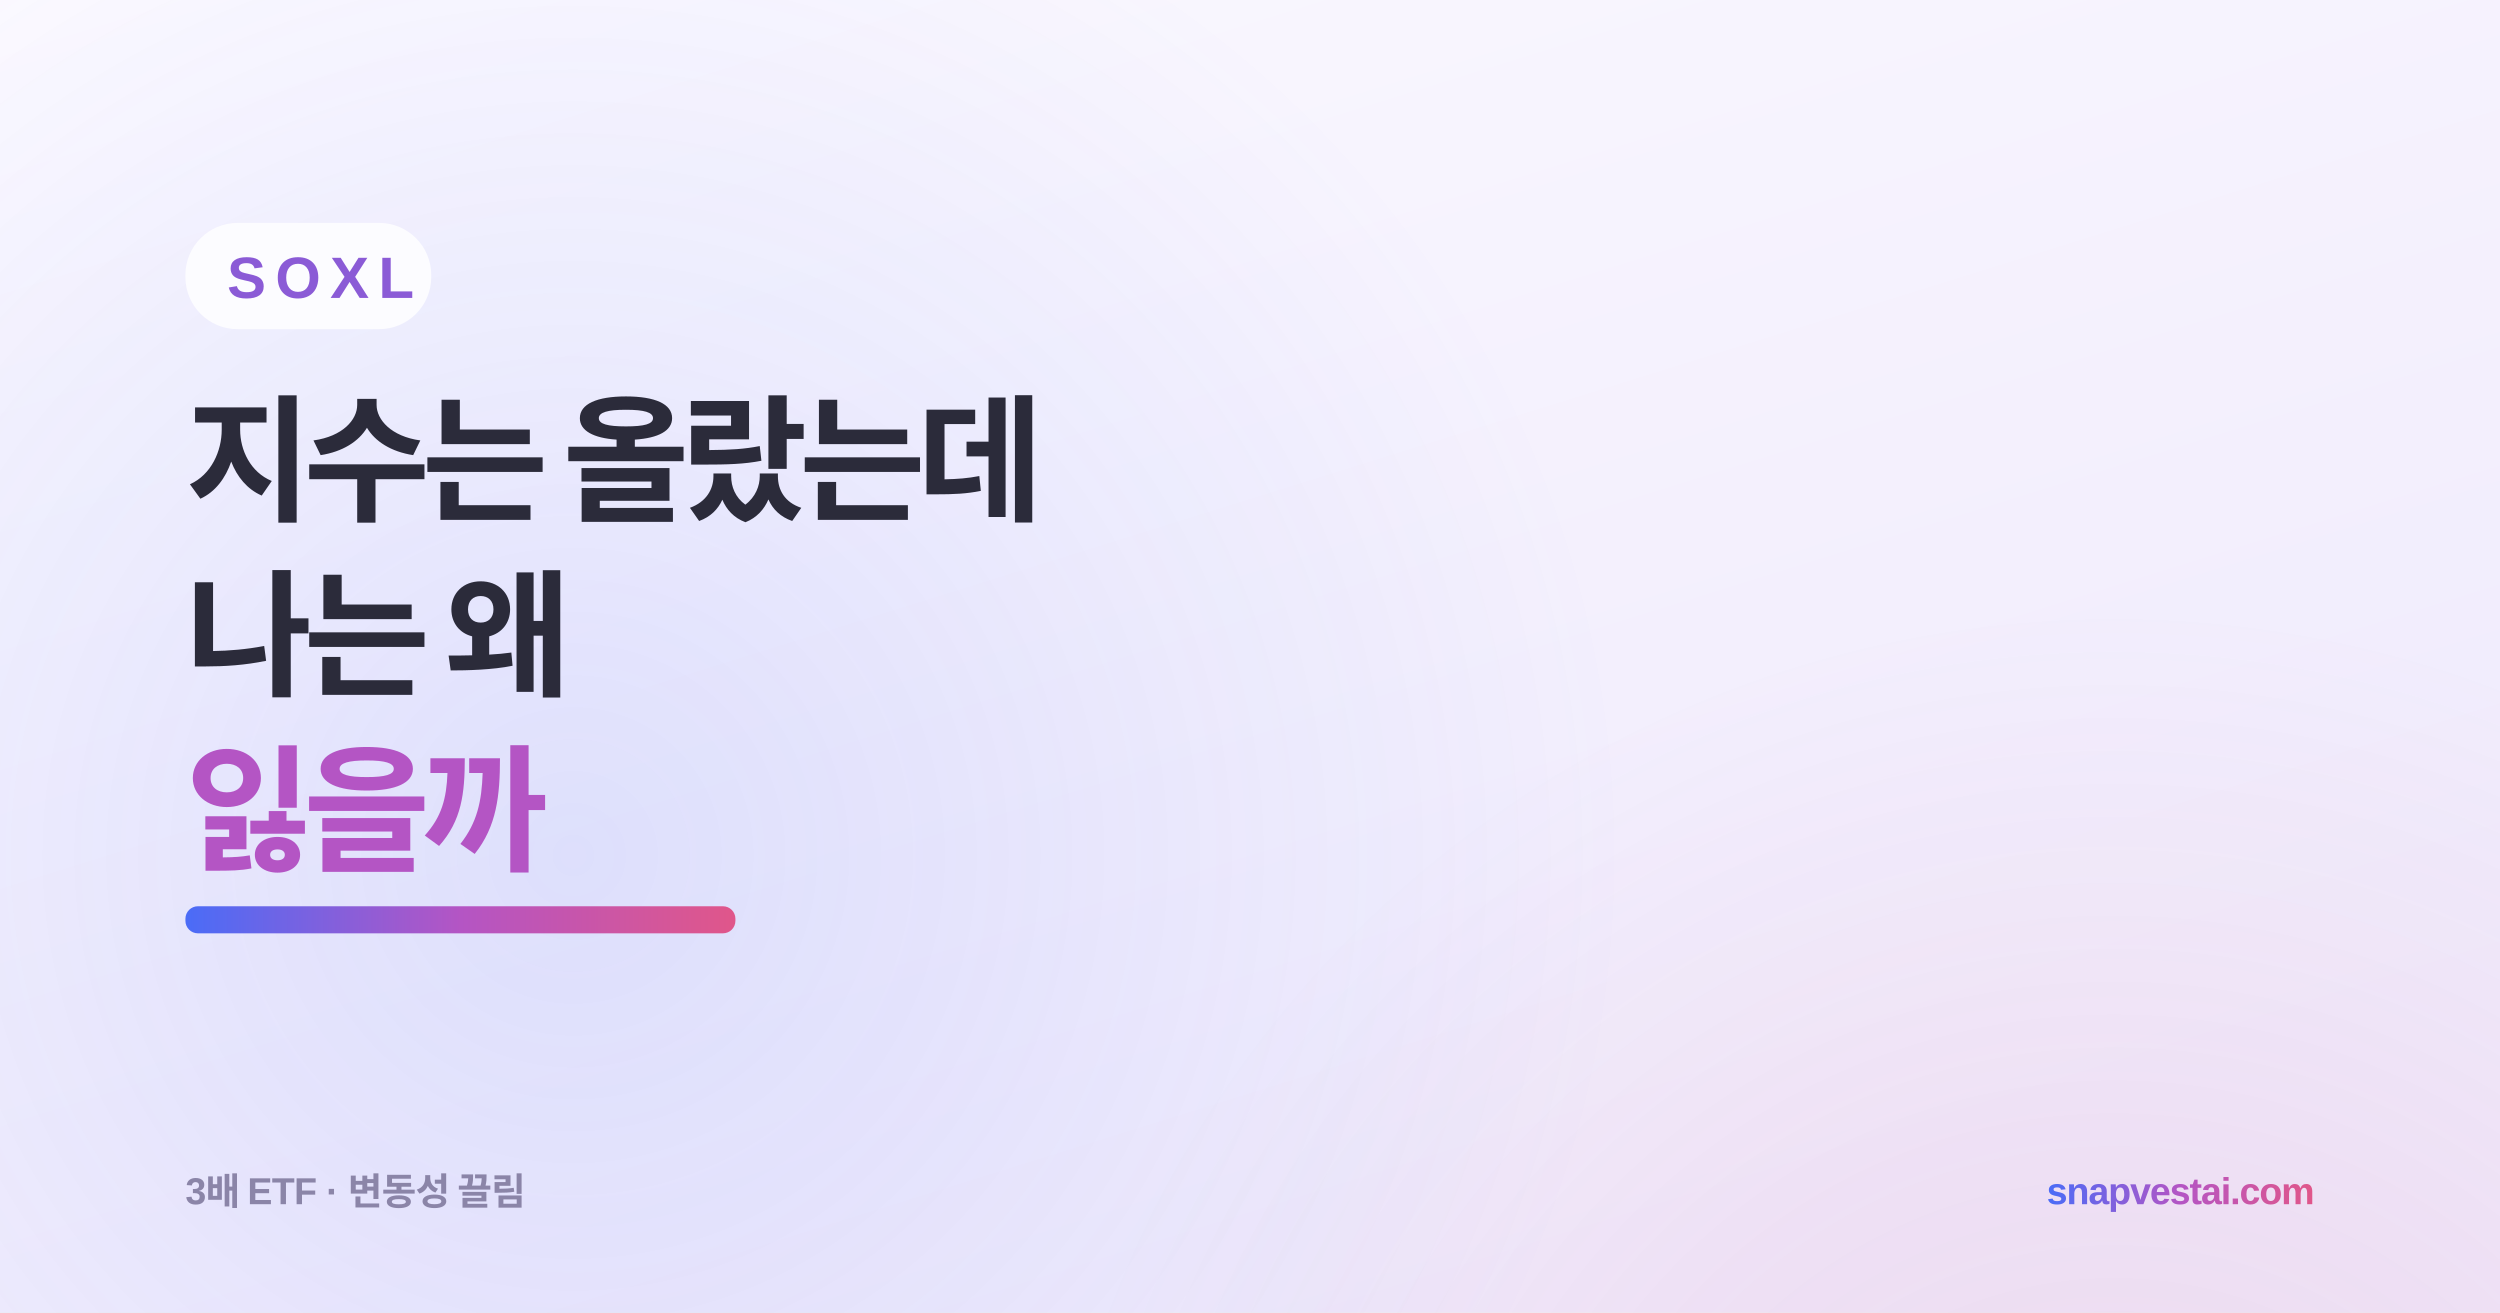
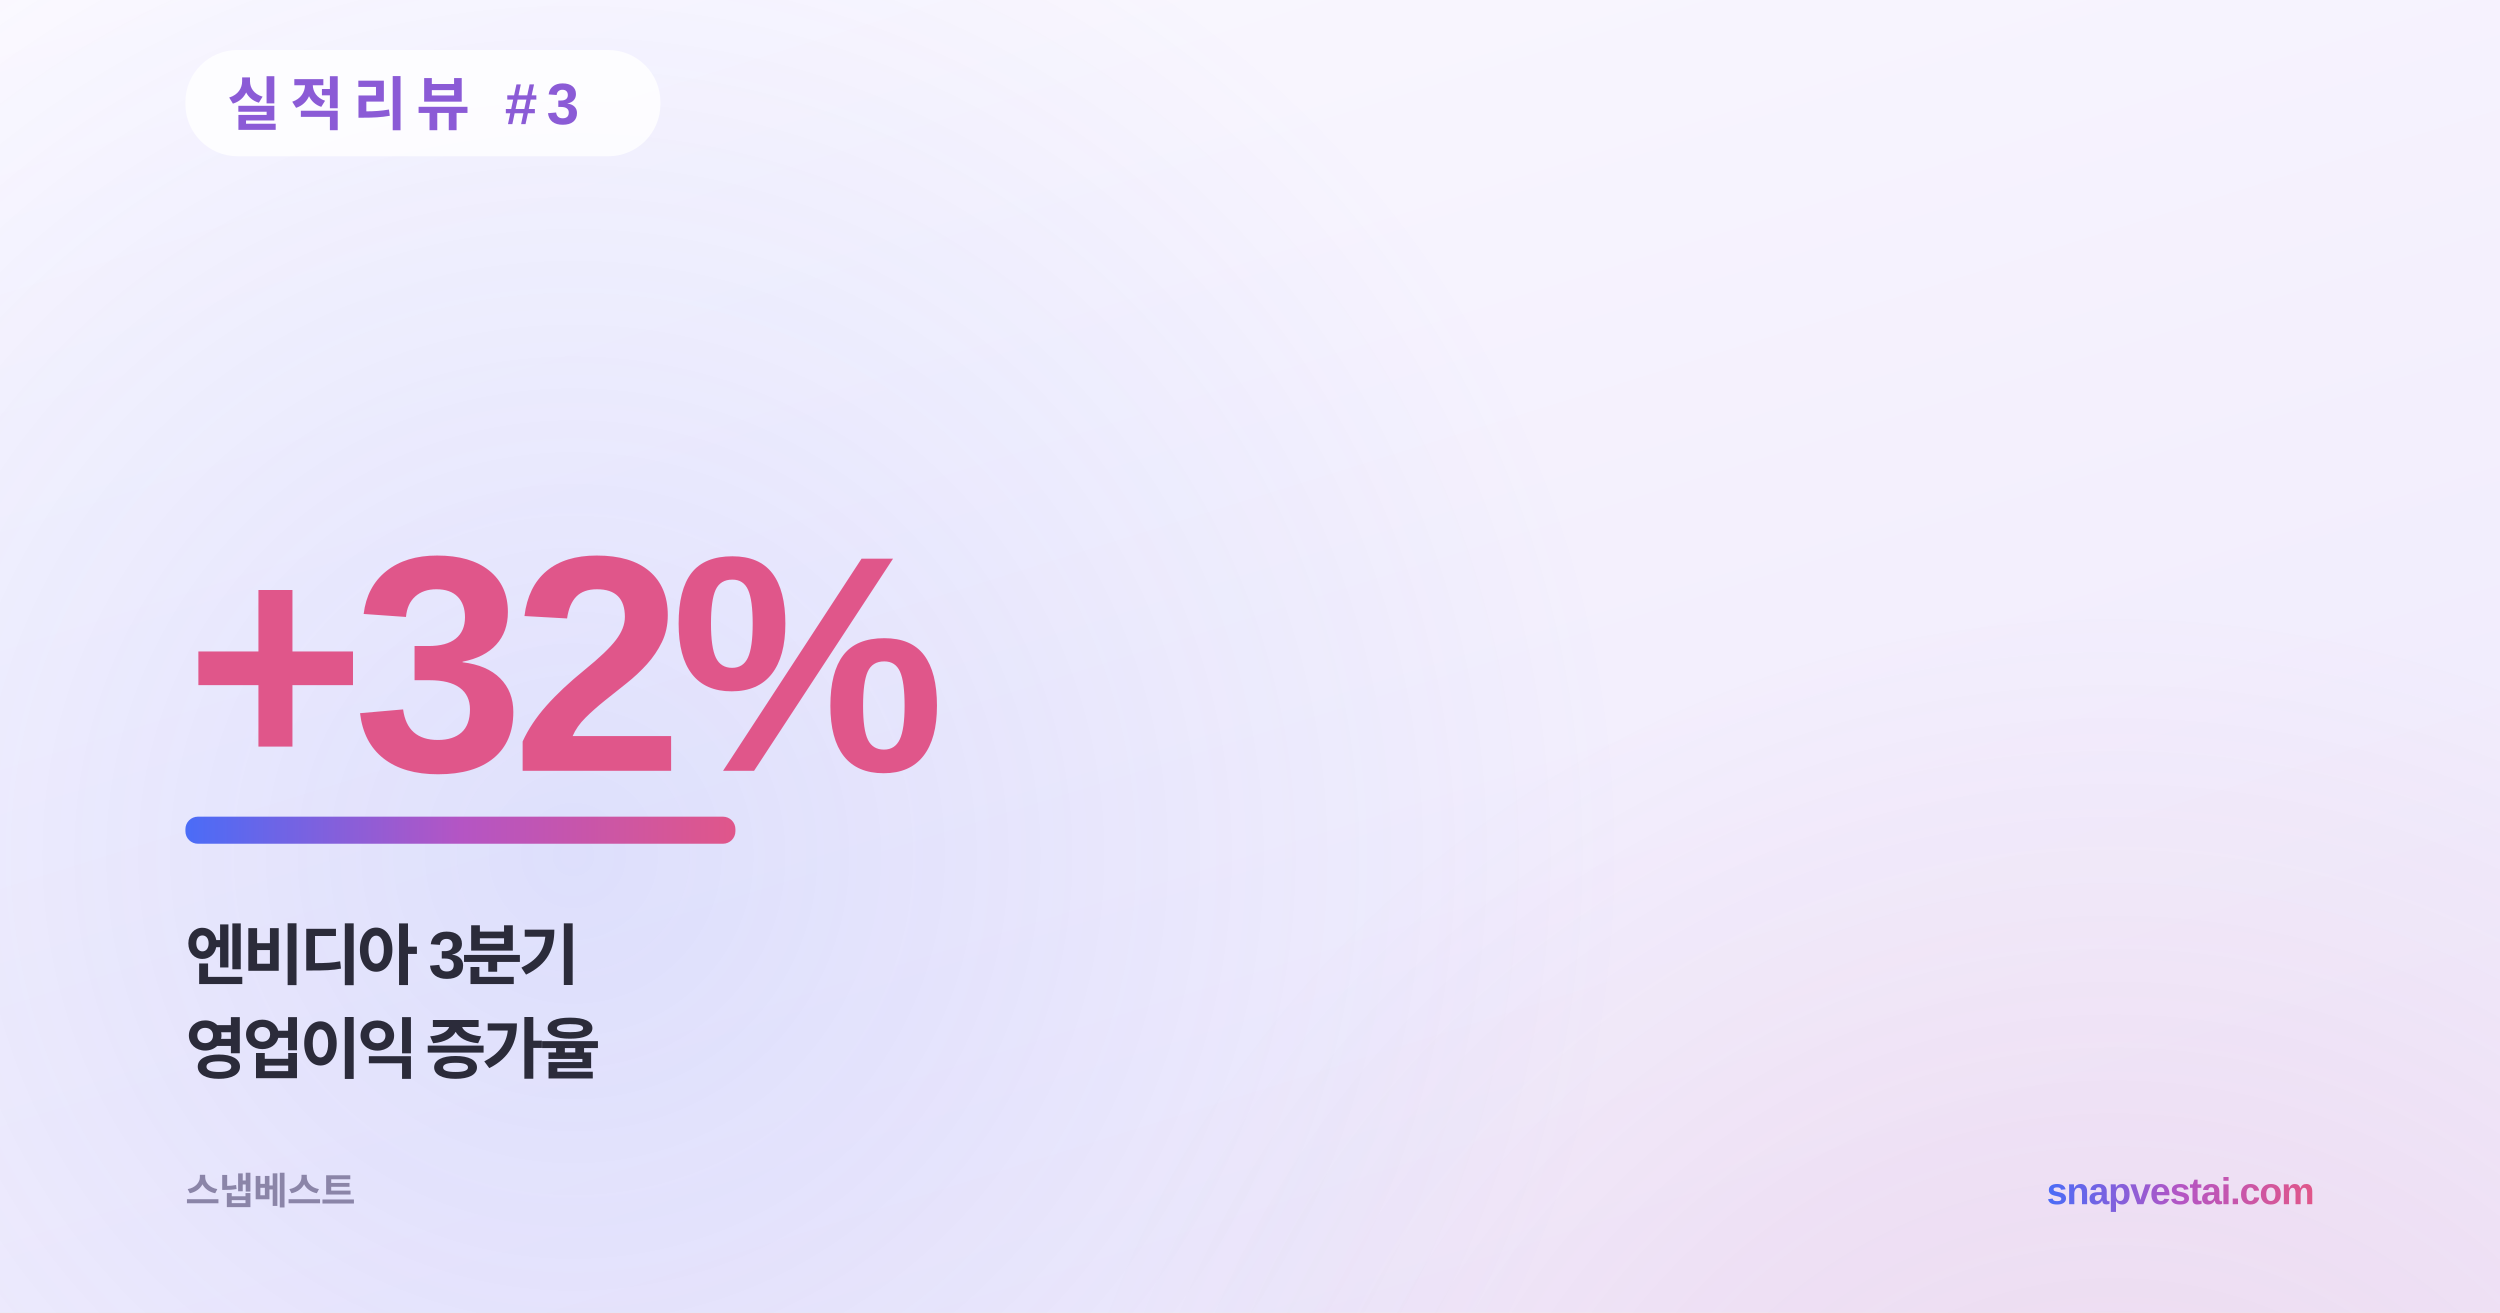
<svg xmlns="http://www.w3.org/2000/svg" width="1200" height="630" viewBox="0 0 1200 630" role="img">
  <defs>
    <linearGradient id="bg" x1="0" y1="0" x2="0.6" y2="1">
      <stop offset="0" stop-color="#FBF9FF" />
      <stop offset="1" stop-color="#EFEAFC" />
    </linearGradient>
    <linearGradient id="line" x1="0" y1="0" x2="1" y2="0">
      <stop offset="0" stop-color="#4A6CF7" />
      <stop offset="0.5" stop-color="#B455C4" />
      <stop offset="1" stop-color="#E0568A" />
    </linearGradient>
    <radialGradient id="m1" cx="0.5" cy="0.5" r="0.5">
      <stop offset="0" stop-color="#4A6CF7" stop-opacity="0.13" />
      <stop offset="1" stop-color="#4A6CF7" stop-opacity="0" />
    </radialGradient>
    <radialGradient id="m2" cx="0.5" cy="0.5" r="0.5">
      <stop offset="0" stop-color="#E0568A" stop-opacity="0.13" />
      <stop offset="1" stop-color="#E0568A" stop-opacity="0" />
    </radialGradient>
  </defs>
  <rect width="1200" height="630" fill="url(#bg)" />
  <rect x="-228" y="-94" width="1008" height="1008" fill="url(#m1)" />
  <rect x="492" y="290" width="1044" height="1044" fill="url(#m2)" />
  <g font-family="Pretendard, Poppins, Arial, sans-serif">
-     <rect x="89" y="107" width="118" height="51" rx="25" fill="#FFFFFF" opacity="0.82" />
-     <text x="109" y="143" font-size="28" font-weight="700" letter-spacing="4.5" fill="#8B5BD6">SOXL</text>
-     <text x="89" y="245" font-size="66" font-weight="700" letter-spacing="-4" fill="#2B2B3A">지수는 올랐는데</text>
-     <text x="89" y="329" font-size="66" font-weight="700" letter-spacing="-4" fill="#2B2B3A">나는 왜</text>
-     <text x="89" y="413" font-size="66" font-weight="700" letter-spacing="-4" fill="#B455C4">잃을까</text>
-     <rect x="89" y="435" width="264" height="13" rx="6" fill="url(#line)" />
-     <text x="89" y="578" font-size="18" font-weight="700" letter-spacing="-0.3" fill="#8B85A8">3배 ETF · 변동성 끌림</text>
+     <rect x="89" y="24" width="228" height="51" rx="25" fill="#FFFFFF" opacity="0.82" />
+     <text x="109" y="60" font-size="28" font-weight="700" letter-spacing="4.5" fill="#8B5BD6">실적리뷰 #3</text>
+     <text x="89" y="370" font-size="148" font-weight="700" letter-spacing="-6" fill="#E0568A">+32%</text>
+     <rect x="89" y="392" width="264" height="13" rx="6" fill="url(#line)" />
+     <text x="89" y="470" font-size="32" font-weight="700" letter-spacing="-2" fill="#2B2B3A">엔비디아 3분기</text>
+     <text x="89" y="515" font-size="32" font-weight="700" letter-spacing="-2" fill="#2B2B3A">영업이익 증가율</text>
+     <text x="89" y="578" font-size="18" font-weight="700" letter-spacing="-0.3" fill="#8B85A8">스냅베스트</text>
    <text x="1111" y="578" text-anchor="end" font-size="18" font-weight="700" letter-spacing="-0.5" fill="url(#line)">snapvestai.com</text>
  </g>
</svg>
